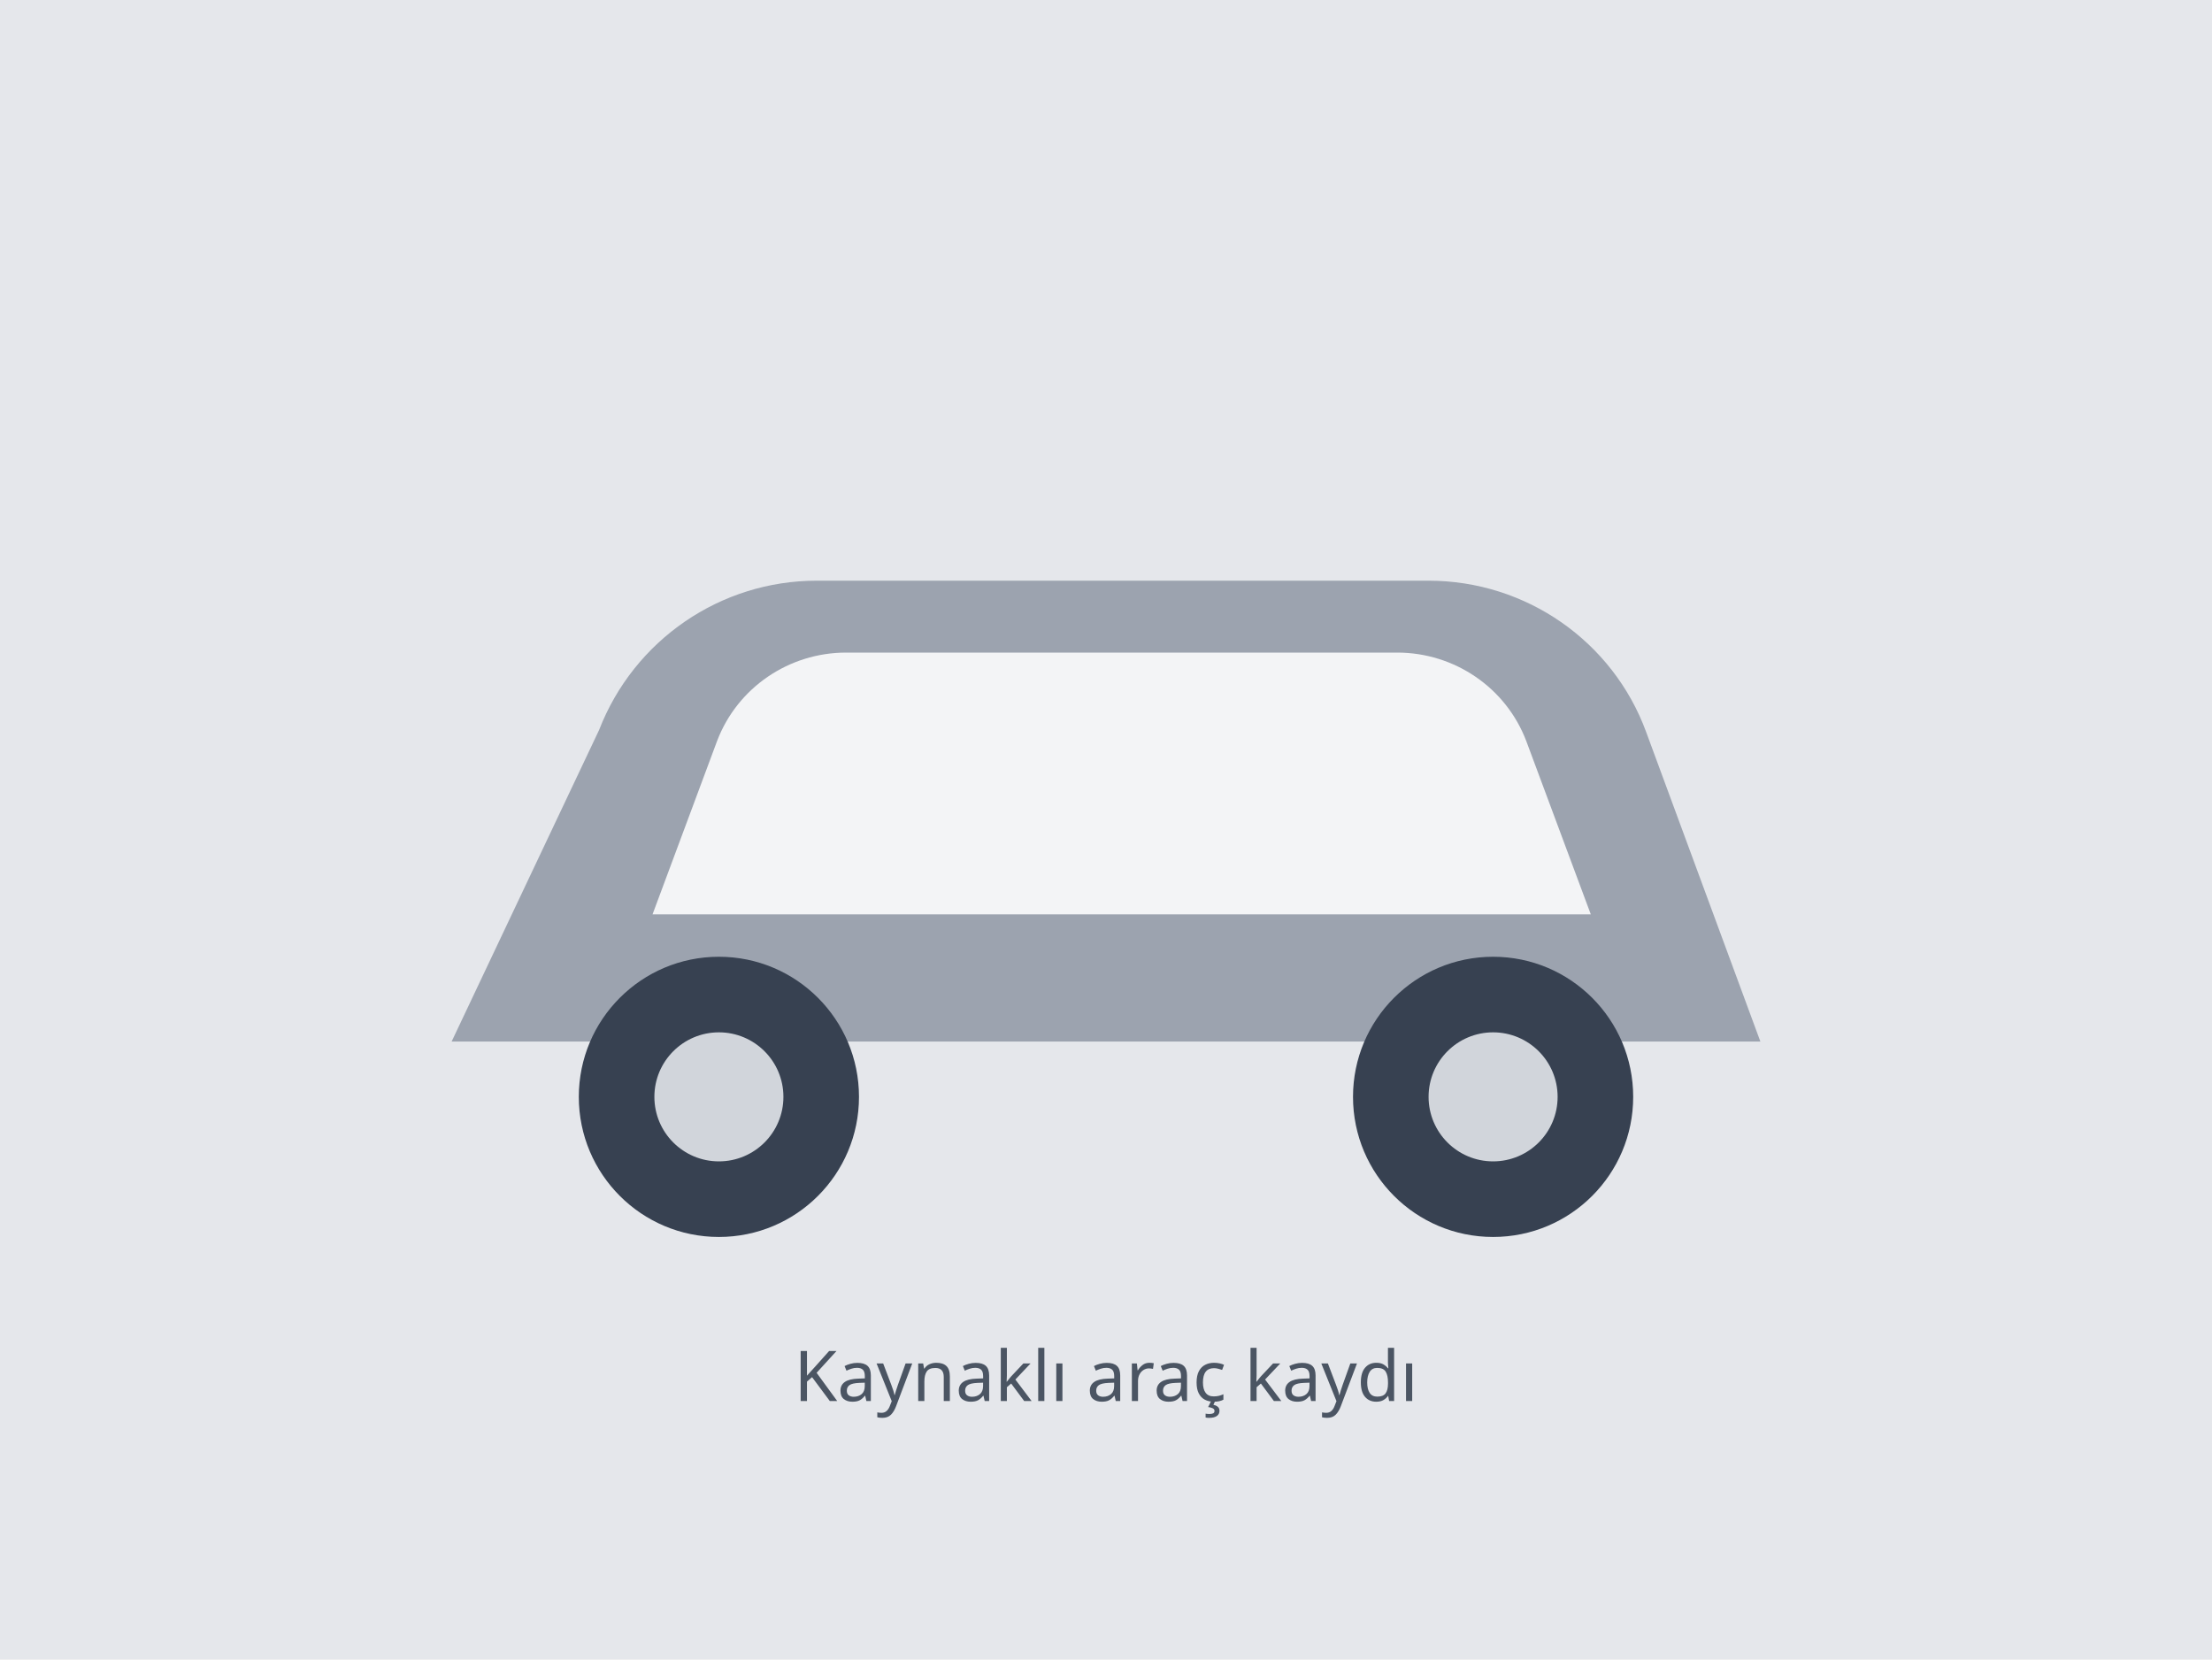
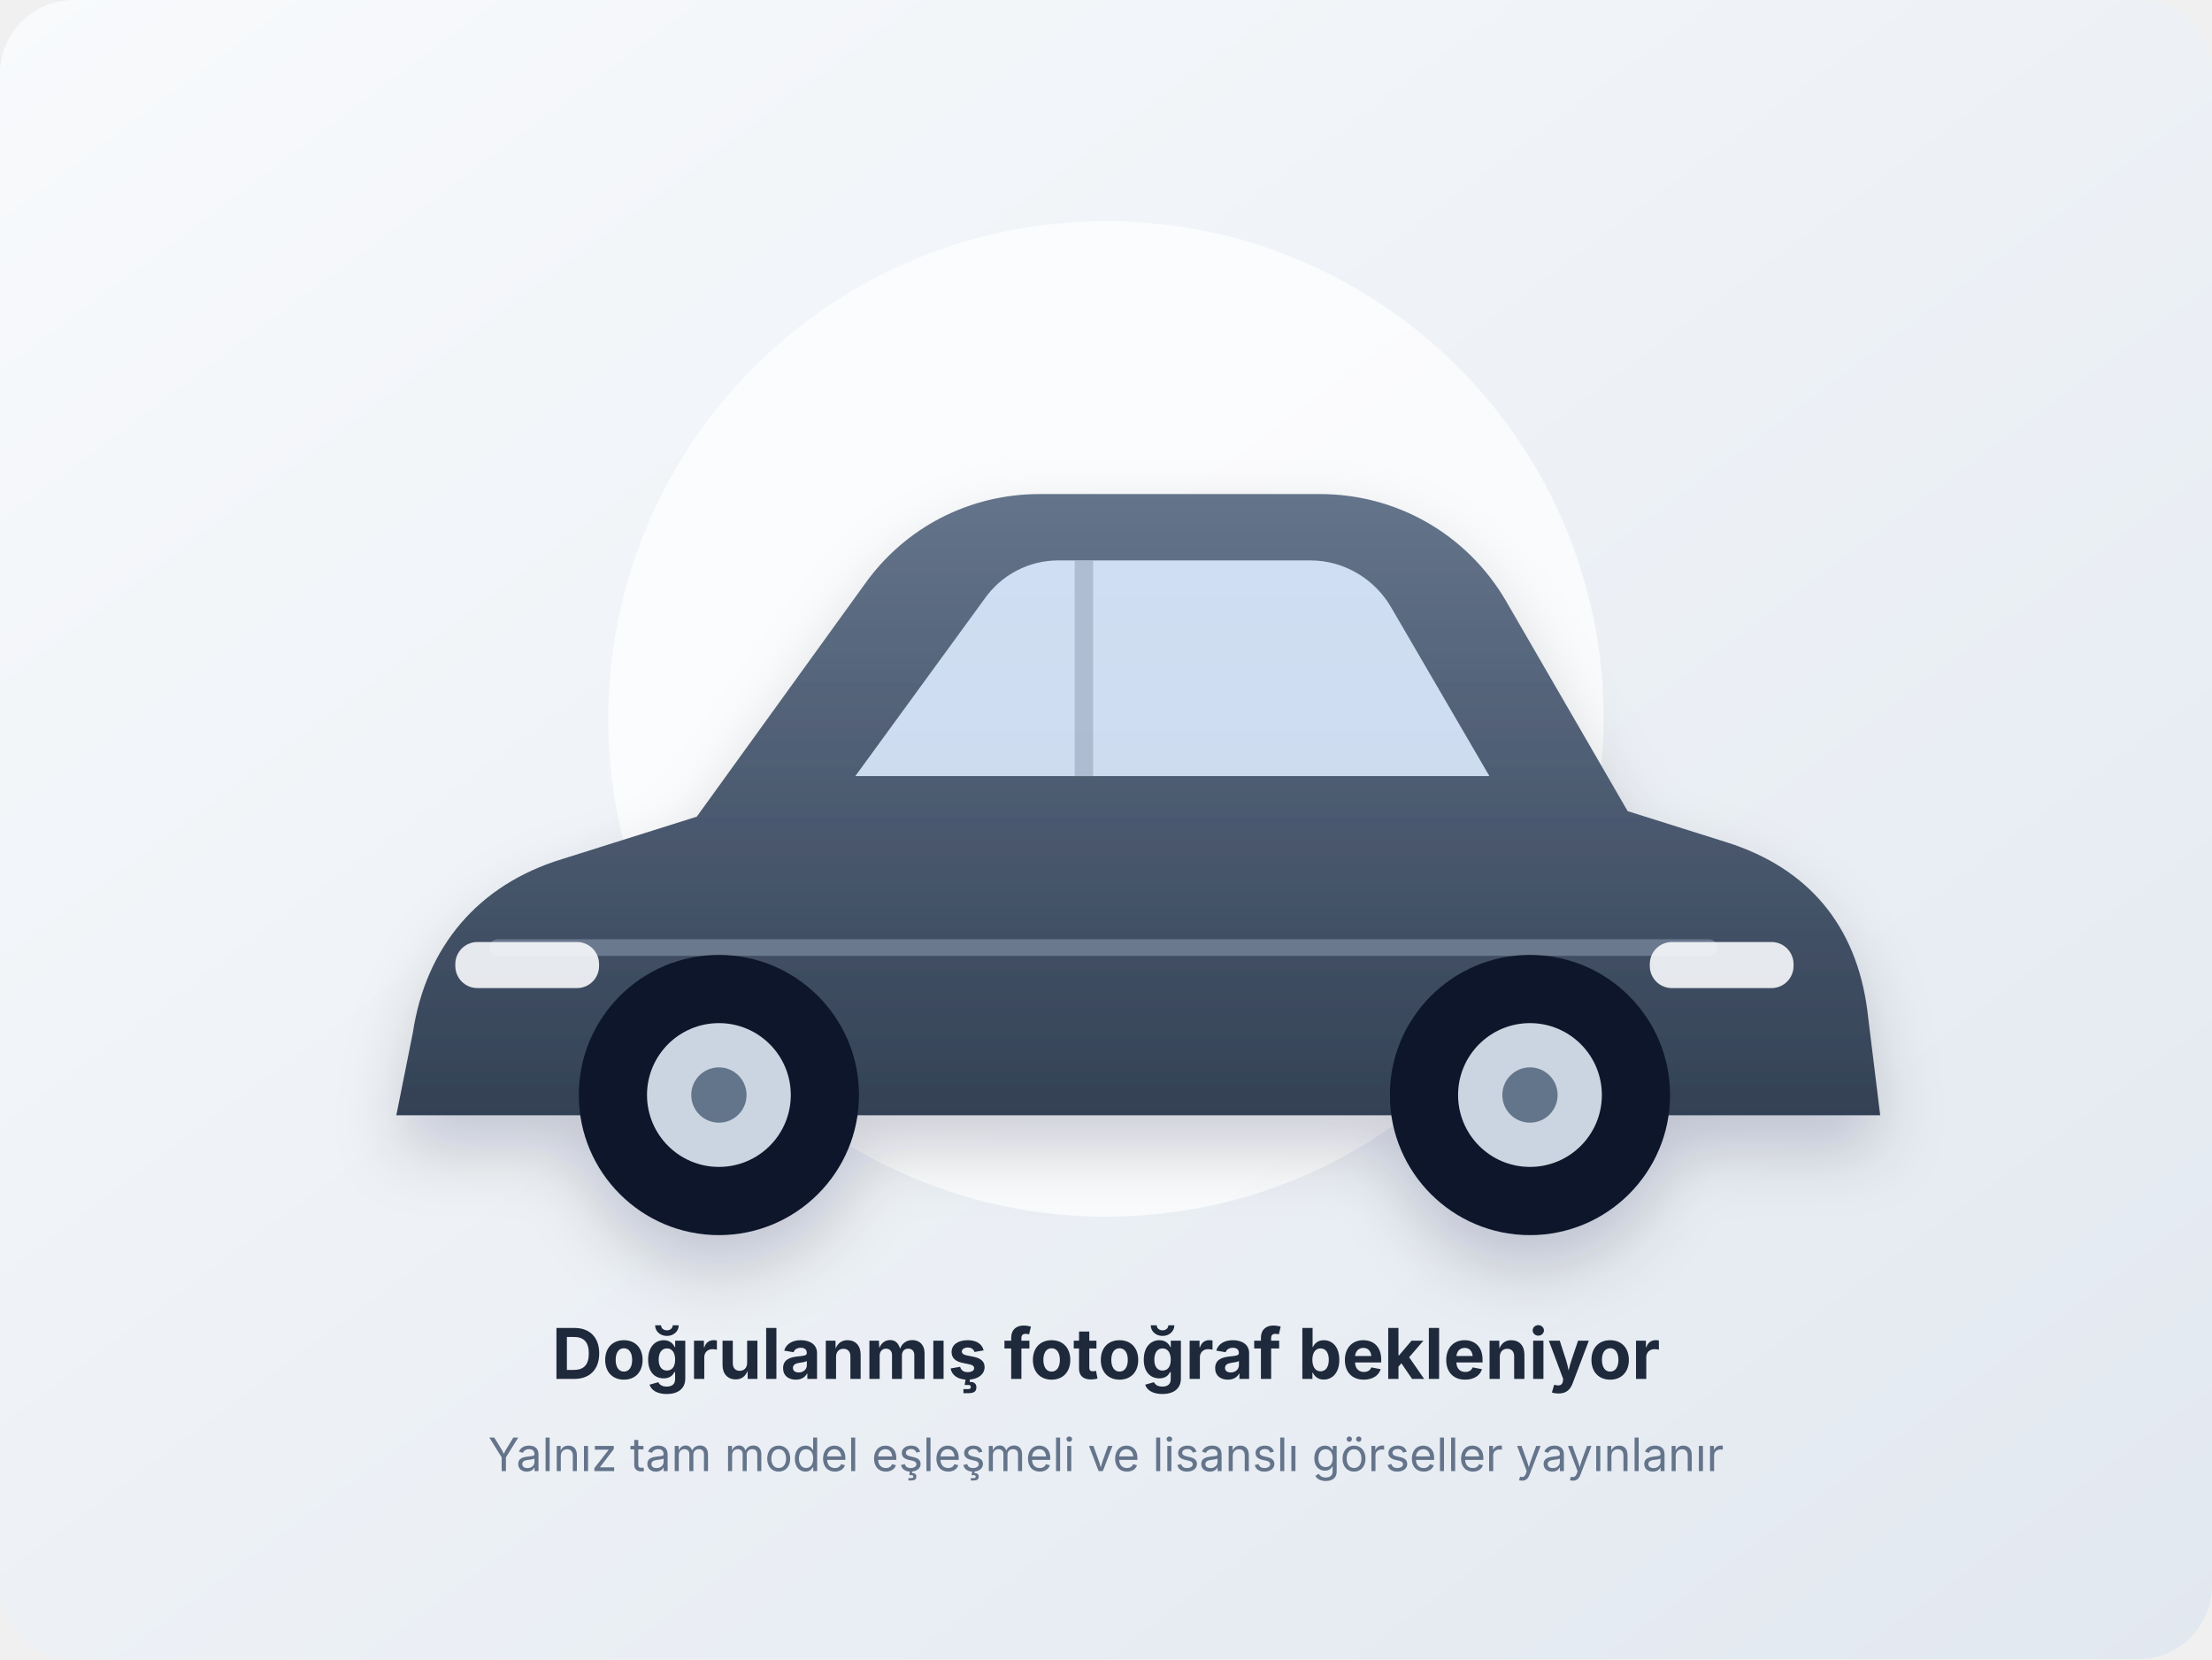
<svg xmlns="http://www.w3.org/2000/svg" viewBox="0 0 1200 900" role="img" aria-labelledby="title desc">
-   <rect width="1200" height="900" fill="#e5e7eb" />
-   <path d="M245 565h710l-62-168c-18-49-65-82-118-82H443c-52 0-99 32-118 81l-80 169Z" fill="#9ca3af" />
-   <path d="M389 402c11-29 39-48 70-48h299c31 0 59 19 70 48l35 94H354l35-94Z" fill="#f3f4f6" />
-   <circle cx="390" cy="595" r="76" fill="#374151" />
-   <circle cx="810" cy="595" r="76" fill="#374151" />
-   <circle cx="390" cy="595" r="35" fill="#d1d5db" />
-   <circle cx="810" cy="595" r="35" fill="#d1d5db" />
-   <text x="600" y="760" text-anchor="middle" font-family="sans-serif" font-size="38" fill="#4b5563">Kaynaklı araç kaydı</text>
+   <defs>
+     <linearGradient id="bg" x1="0" y1="0" x2="1" y2="1">
+       <stop offset="0" stop-color="#f8fafc" />
+       <stop offset="1" stop-color="#e2e8f0" />
+     </linearGradient>
+     <linearGradient id="car" x1="0" y1="0" x2="0" y2="1">
+       <stop offset="0" stop-color="#64748b" />
+       <stop offset="1" stop-color="#334155" />
+     </linearGradient>
+     <filter id="shadow" x="-20%" y="-30%" width="140%" height="180%">
+       <feDropShadow dx="0" dy="18" stdDeviation="18" flood-color="#0f172a" flood-opacity=".18" />
+     </filter>
+   </defs>
+   <rect width="1200" height="900" rx="40" fill="url(#bg)" />
+   <circle cx="600" cy="390" r="270" fill="#fff" opacity=".72" />
+   <g filter="url(#shadow)">
+     <path d="M224 560c7-46 35-80 81-94l73-23 91-126c22-31 57-49 95-49h152c42 0 80 22 101 58l66 114 54 17c44 14 70 45 76 91l7 57H215l9-45Z" fill="url(#car)" />
+     <path d="M464 421l70-96c9-13 24-21 40-21h137c18 0 35 10 44 26l53 91H464Z" fill="#dbeafe" opacity=".9" />
+     <path d="M588 304v117" stroke="#94a3b8" stroke-width="10" opacity=".55" />
+     <path d="M270 514h657" stroke="#94a3b8" stroke-width="9" stroke-linecap="round" opacity=".5" />
+     <circle cx="390" cy="594" r="76" fill="#0f172a" />
+     <circle cx="830" cy="594" r="76" fill="#0f172a" />
+     <circle cx="390" cy="594" r="39" fill="#cbd5e1" />
+     <circle cx="830" cy="594" r="39" fill="#cbd5e1" />
+     <circle cx="390" cy="594" r="15" fill="#64748b" />
+     <circle cx="830" cy="594" r="15" fill="#64748b" />
+     <rect x="247" y="511" width="78" height="25" rx="12" fill="#f8fafc" opacity=".9" />
+     <rect x="895" y="511" width="78" height="25" rx="12" fill="#f8fafc" opacity=".9" />
+   </g>
+   <g font-family="Inter, ui-sans-serif, system-ui, sans-serif" text-anchor="middle">
+     <text x="600" y="748" font-size="38" font-weight="650" fill="#1e293b">Doğrulanmış fotoğraf bekleniyor</text>
+     <text x="600" y="798" font-size="25" fill="#64748b">Yalnız tam model eşleşmeli ve lisanslı görseller yayınlanır</text>
+   </g>
</svg>
